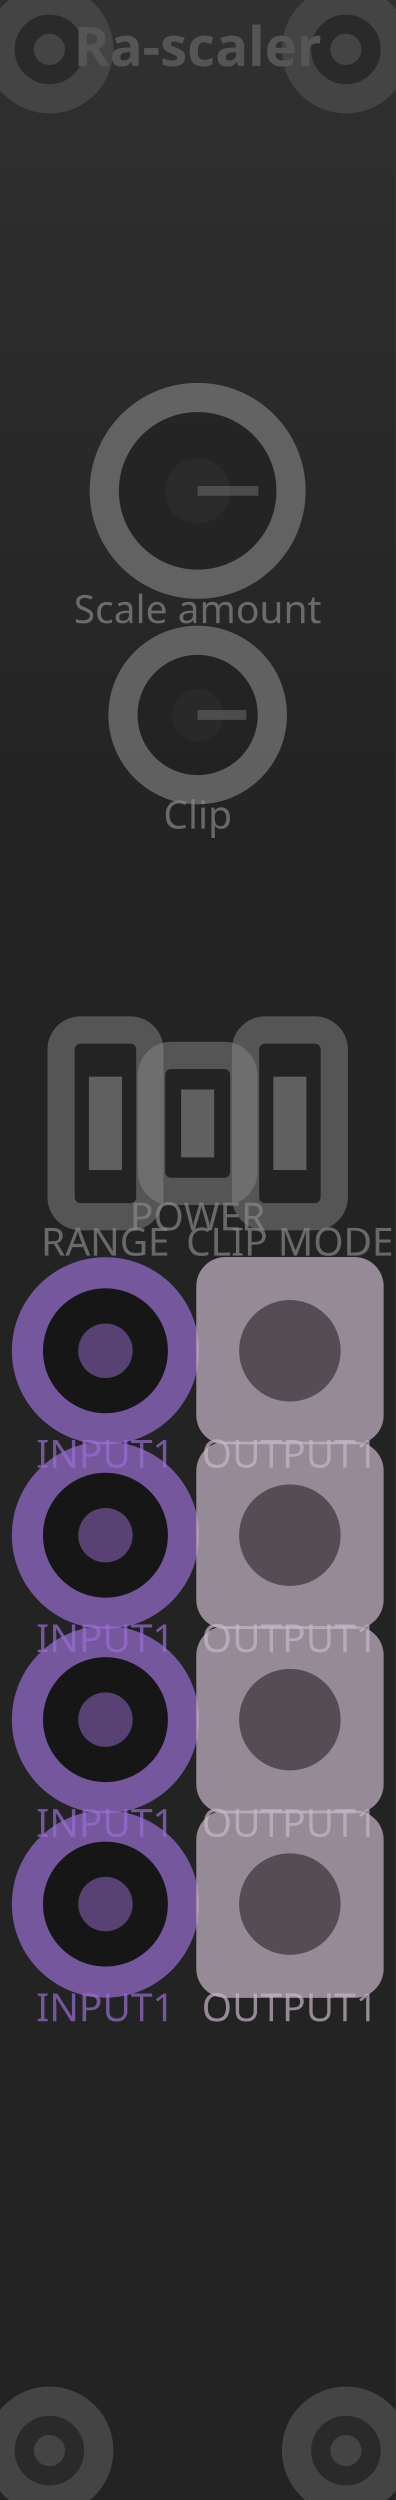
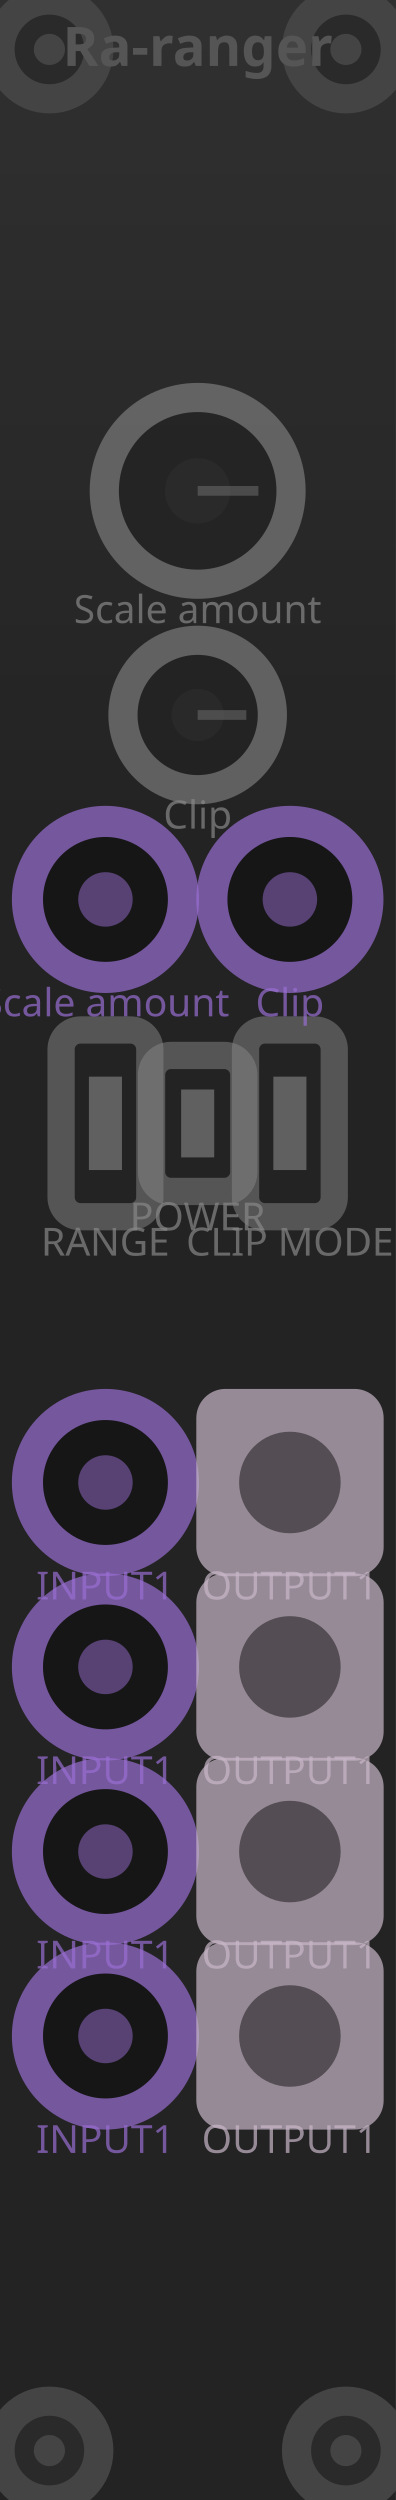
<svg xmlns="http://www.w3.org/2000/svg" viewBox="0 0 20.32 128.5" width="20.32mm" height="128.5mm">
  <g id="layer-background">
    <rect x="0.3" y="0.3" width="19.72" height="127.9" fill="none" stroke="#333" stroke-width="1.5" />
    <rect x="0" y="0.000" width="20.32" height="1.295" fill="#303031" />
    <rect x="0" y="1.285" width="20.32" height="1.295" fill="#303031" />
    <rect x="0" y="2.570" width="20.32" height="1.295" fill="#2f2f30" />
    <rect x="0" y="3.855" width="20.32" height="1.295" fill="#2f2f30" />
    <rect x="0" y="5.140" width="20.32" height="1.295" fill="#2e2e2f" />
    <rect x="0" y="6.425" width="20.32" height="1.295" fill="#2e2e2f" />
    <rect x="0" y="7.710" width="20.32" height="1.295" fill="#2e2e2f" />
    <rect x="0" y="8.995" width="20.32" height="1.295" fill="#2d2d2e" />
    <rect x="0" y="10.280" width="20.32" height="1.295" fill="#2d2d2e" />
    <rect x="0" y="11.565" width="20.32" height="1.295" fill="#2c2c2d" />
    <rect x="0" y="12.850" width="20.32" height="1.295" fill="#2c2c2d" />
    <rect x="0" y="14.135" width="20.32" height="1.295" fill="#2c2c2d" />
    <rect x="0" y="15.420" width="20.32" height="1.295" fill="#2b2b2c" />
    <rect x="0" y="16.705" width="20.32" height="1.295" fill="#2b2b2c" />
    <rect x="0" y="17.990" width="20.32" height="1.295" fill="#2a2a2b" />
    <rect x="0" y="19.275" width="20.32" height="1.295" fill="#2a2a2b" />
    <rect x="0" y="20.560" width="20.32" height="1.295" fill="#2a2a2b" />
    <rect x="0" y="21.845" width="20.32" height="1.295" fill="#29292a" />
    <rect x="0" y="23.130" width="20.32" height="1.295" fill="#29292a" />
    <rect x="0" y="24.415" width="20.32" height="1.295" fill="#29292a" />
    <rect x="0" y="25.700" width="20.32" height="1.295" fill="#282829" />
    <rect x="0" y="26.985" width="20.32" height="1.295" fill="#282829" />
    <rect x="0" y="28.270" width="20.32" height="1.295" fill="#272728" />
    <rect x="0" y="29.555" width="20.32" height="1.295" fill="#272728" />
    <rect x="0" y="30.840" width="20.32" height="1.295" fill="#272728" />
    <rect x="0" y="32.125" width="20.32" height="1.295" fill="#262627" />
    <rect x="0" y="33.410" width="20.32" height="1.295" fill="#262627" />
    <rect x="0" y="34.695" width="20.32" height="1.295" fill="#252526" />
    <rect x="0" y="35.980" width="20.32" height="1.295" fill="#252526" />
    <rect x="0" y="37.265" width="20.32" height="1.295" fill="#252526" />
    <rect x="0" y="38.550" width="20.32" height="1.295" fill="#242425" />
    <rect x="0" y="39.835" width="20.32" height="1.295" fill="#242425" />
    <rect x="0" y="41.120" width="20.32" height="1.295" fill="#232324" />
    <rect x="0" y="42.405" width="20.32" height="1.295" fill="#232324" />
    <rect x="0" y="43.690" width="20.32" height="1.295" fill="#232324" />
    <rect x="0" y="44.975" width="20.32" height="1.295" fill="#232324" />
    <rect x="0" y="46.260" width="20.32" height="1.295" fill="#232324" />
    <rect x="0" y="47.545" width="20.32" height="1.295" fill="#232324" />
    <rect x="0" y="48.830" width="20.32" height="1.295" fill="#232324" />
    <rect x="0" y="50.115" width="20.32" height="1.295" fill="#232324" />
    <rect x="0" y="51.400" width="20.32" height="1.295" fill="#232324" />
    <rect x="0" y="52.685" width="20.32" height="1.295" fill="#232324" />
    <rect x="0" y="53.970" width="20.32" height="1.295" fill="#232324" />
    <rect x="0" y="55.255" width="20.32" height="1.295" fill="#232324" />
    <rect x="0" y="56.540" width="20.32" height="1.295" fill="#232324" />
    <rect x="0" y="57.825" width="20.32" height="1.295" fill="#232324" />
    <rect x="0" y="59.110" width="20.32" height="1.295" fill="#232324" />
    <rect x="0" y="60.395" width="20.32" height="1.295" fill="#232324" />
    <rect x="0" y="61.680" width="20.32" height="1.295" fill="#232324" />
    <rect x="0" y="62.965" width="20.32" height="1.295" fill="#232324" />
    <rect x="0" y="64.250" width="20.32" height="1.295" fill="#232324" />
    <rect x="0" y="65.535" width="20.32" height="1.295" fill="#232324" />
    <rect x="0" y="66.820" width="20.32" height="1.295" fill="#232324" />
    <rect x="0" y="68.105" width="20.32" height="1.295" fill="#232324" />
    <rect x="0" y="69.390" width="20.32" height="1.295" fill="#232324" />
    <rect x="0" y="70.675" width="20.32" height="1.295" fill="#232324" />
    <rect x="0" y="71.960" width="20.32" height="1.295" fill="#232324" />
    <rect x="0" y="73.245" width="20.32" height="1.295" fill="#232324" />
    <rect x="0" y="74.530" width="20.32" height="1.295" fill="#232324" />
    <rect x="0" y="75.815" width="20.32" height="1.295" fill="#232324" />
    <rect x="0" y="77.100" width="20.32" height="1.295" fill="#232324" />
    <rect x="0" y="78.385" width="20.32" height="1.295" fill="#232324" />
    <rect x="0" y="79.670" width="20.32" height="1.295" fill="#232324" />
    <rect x="0" y="80.955" width="20.32" height="1.295" fill="#232324" />
    <rect x="0" y="82.240" width="20.32" height="1.295" fill="#232324" />
    <rect x="0" y="83.525" width="20.32" height="1.295" fill="#232324" />
    <rect x="0" y="84.810" width="20.32" height="1.295" fill="#232324" />
    <rect x="0" y="86.095" width="20.32" height="1.295" fill="#232324" />
    <rect x="0" y="87.380" width="20.32" height="1.295" fill="#232324" />
    <rect x="0" y="88.665" width="20.32" height="1.295" fill="#232324" />
    <rect x="0" y="89.950" width="20.32" height="1.295" fill="#232324" />
    <rect x="0" y="91.235" width="20.32" height="1.295" fill="#232324" />
    <rect x="0" y="92.520" width="20.32" height="1.295" fill="#232324" />
    <rect x="0" y="93.805" width="20.32" height="1.295" fill="#232324" />
    <rect x="0" y="95.090" width="20.32" height="1.295" fill="#232324" />
    <rect x="0" y="96.375" width="20.32" height="1.295" fill="#232324" />
    <rect x="0" y="97.660" width="20.32" height="1.295" fill="#232324" />
    <rect x="0" y="98.945" width="20.32" height="1.295" fill="#232324" />
    <rect x="0" y="100.230" width="20.32" height="1.295" fill="#232324" />
    <rect x="0" y="101.515" width="20.32" height="1.295" fill="#232324" />
    <rect x="0" y="102.800" width="20.32" height="1.295" fill="#232324" />
    <rect x="0" y="104.085" width="20.32" height="1.295" fill="#232324" />
    <rect x="0" y="105.370" width="20.32" height="1.295" fill="#232324" />
    <rect x="0" y="106.655" width="20.32" height="1.295" fill="#232324" />
    <rect x="0" y="107.940" width="20.32" height="1.295" fill="#232324" />
    <rect x="0" y="109.225" width="20.32" height="1.295" fill="#232324" />
    <rect x="0" y="110.510" width="20.32" height="1.295" fill="#232324" />
    <rect x="0" y="111.795" width="20.32" height="1.295" fill="#232324" />
    <rect x="0" y="113.080" width="20.32" height="1.295" fill="#232324" />
    <rect x="0" y="114.365" width="20.32" height="1.295" fill="#232324" />
    <rect x="0" y="115.650" width="20.32" height="1.295" fill="#232324" />
    <rect x="0" y="116.935" width="20.32" height="1.295" fill="#232324" />
    <rect x="0" y="118.220" width="20.32" height="1.295" fill="#232324" />
    <rect x="0" y="119.505" width="20.32" height="1.295" fill="#232324" />
    <rect x="0" y="120.790" width="20.32" height="1.295" fill="#232324" />
    <rect x="0" y="122.075" width="20.32" height="1.295" fill="#232324" />
    <rect x="0" y="123.360" width="20.32" height="1.295" fill="#232324" />
    <rect x="0" y="124.645" width="20.32" height="1.295" fill="#232324" />
    <rect x="0" y="125.930" width="20.32" height="1.295" fill="#232324" />
    <rect x="0" y="127.215" width="20.32" height="1.295" fill="#232324" />
  </g>
  <g id="layer-outlines">
    <circle cx="2.54" cy="2.54" r="2.54" fill="#2a2a2a" stroke="#444" stroke-width="1.5" />
    <circle cx="2.54" cy="2.54" r="0.8" fill="#444" />
    <circle cx="2.54" cy="125.96" r="2.54" fill="#2a2a2a" stroke="#444" stroke-width="1.5" />
    <circle cx="2.54" cy="125.96" r="0.8" fill="#444" />
    <circle cx="17.78" cy="2.54" r="2.54" fill="#2a2a2a" stroke="#444" stroke-width="1.5" />
    <circle cx="17.78" cy="2.54" r="0.8" fill="#444" />
    <circle cx="17.78" cy="125.96" r="2.54" fill="#2a2a2a" stroke="#444" stroke-width="1.5" />
    <circle cx="17.78" cy="125.96" r="0.8" fill="#444" />
    <circle cx="10.16" cy="25.23" r="4.80" fill="#222" stroke="#888" stroke-width="1.5" opacity="0.6" />
    <circle cx="10.16" cy="25.23" r="1.68" fill="#333" opacity="0.4" />
    <line x1="10.16" y1="25.23" x2="13.28" y2="25.23" stroke="#666" stroke-width="0.5" opacity="0.6" />
    <circle cx="10.16" cy="36.75" r="3.84" fill="#222" stroke="#888" stroke-width="1.5" opacity="0.6" />
    <circle cx="10.16" cy="36.75" r="1.34" fill="#333" opacity="0.4" />
    <line x1="10.16" y1="36.75" x2="12.66" y2="36.75" stroke="#666" stroke-width="0.5" opacity="0.6" />
+     <circle cx="5.42" cy="46.23" r="4.01" fill="#111" stroke="#996dd2" stroke-width="1.6" opacity="0.7" />
+     <circle cx="5.42" cy="46.23" r="1.40" fill="#996dd2" opacity="0.5" />
+     <circle cx="14.90" cy="46.23" r="4.01" fill="#111" stroke="#996dd2" stroke-width="1.6" opacity="0.7" />
+     <circle cx="14.90" cy="46.23" r="1.40" fill="#996dd2" opacity="0.5" />
    <rect x="3.14" y="52.94" width="4.56" height="9.60" rx="1" fill="none" stroke="#888" stroke-width="1.4" opacity="0.5" />
    <line x1="5.42" y1="60.14" x2="5.42" y2="55.34" stroke="#888" stroke-width="1.7" opacity="0.6" />
    <rect x="7.79" y="54.25" width="4.74" height="6.99" rx="1" fill="none" stroke="#888" stroke-width="1.4" opacity="0.5" />
    <line x1="10.16" y1="59.49" x2="10.16" y2="56.00" stroke="#888" stroke-width="1.7" opacity="0.6" />
    <rect x="12.62" y="52.94" width="4.56" height="9.60" rx="1" fill="none" stroke="#888" stroke-width="1.4" opacity="0.5" />
    <line x1="14.90" y1="60.14" x2="14.90" y2="55.34" stroke="#888" stroke-width="1.7" opacity="0.6" />
-     <circle cx="5.42" cy="69.43" r="4.01" fill="#111" stroke="#996dd2" stroke-width="1.6" opacity="0.7" />
-     <circle cx="5.42" cy="69.43" r="1.40" fill="#996dd2" opacity="0.5" />
-     <rect x="10.09" y="64.61" width="9.63" height="9.63" rx="1.5" fill="#c8b7c7" opacity="0.7" />
-     <circle cx="14.90" cy="69.43" r="2.61" fill="#111" opacity="0.5" />
-     <circle cx="5.42" cy="78.91" r="4.01" fill="#111" stroke="#996dd2" stroke-width="1.6" opacity="0.7" />
-     <circle cx="5.42" cy="78.91" r="1.40" fill="#996dd2" opacity="0.5" />
-     <rect x="10.09" y="74.10" width="9.63" height="9.63" rx="1.5" fill="#c8b7c7" opacity="0.7" />
-     <circle cx="14.90" cy="78.91" r="2.61" fill="#111" opacity="0.5" />
-     <circle cx="5.42" cy="88.39" r="4.01" fill="#111" stroke="#996dd2" stroke-width="1.6" opacity="0.7" />
-     <circle cx="5.42" cy="88.39" r="1.40" fill="#996dd2" opacity="0.5" />
-     <rect x="10.09" y="83.58" width="9.63" height="9.63" rx="1.5" fill="#c8b7c7" opacity="0.7" />
-     <circle cx="14.90" cy="88.39" r="2.61" fill="#111" opacity="0.5" />
-     <circle cx="5.42" cy="97.87" r="4.01" fill="#111" stroke="#996dd2" stroke-width="1.6" opacity="0.7" />
-     <circle cx="5.42" cy="97.87" r="1.40" fill="#996dd2" opacity="0.5" />
-     <rect x="10.09" y="93.06" width="9.63" height="9.63" rx="1.5" fill="#c8b7c7" opacity="0.7" />
-     <circle cx="14.90" cy="97.87" r="2.61" fill="#111" opacity="0.5" />
+     <circle cx="5.42" cy="76.20" r="4.01" fill="#111" stroke="#996dd2" stroke-width="1.6" opacity="0.7" />
+     <circle cx="5.42" cy="76.20" r="1.40" fill="#996dd2" opacity="0.5" />
+     <rect x="10.09" y="71.39" width="9.63" height="9.63" rx="1.5" fill="#c8b7c7" opacity="0.7" />
+     <circle cx="14.90" cy="76.20" r="2.61" fill="#111" opacity="0.5" />
+     <circle cx="5.42" cy="85.68" r="4.01" fill="#111" stroke="#996dd2" stroke-width="1.6" opacity="0.7" />
+     <circle cx="5.42" cy="85.68" r="1.40" fill="#996dd2" opacity="0.5" />
+     <rect x="10.09" y="80.87" width="9.63" height="9.63" rx="1.5" fill="#c8b7c7" opacity="0.7" />
+     <circle cx="14.90" cy="85.68" r="2.61" fill="#111" opacity="0.5" />
+     <circle cx="5.42" cy="95.17" r="4.01" fill="#111" stroke="#996dd2" stroke-width="1.6" opacity="0.7" />
+     <circle cx="5.42" cy="95.17" r="1.40" fill="#996dd2" opacity="0.5" />
+     <rect x="10.09" y="90.35" width="9.63" height="9.63" rx="1.5" fill="#c8b7c7" opacity="0.7" />
+     <circle cx="14.90" cy="95.17" r="2.61" fill="#111" opacity="0.5" />
+     <circle cx="5.42" cy="104.65" r="4.01" fill="#111" stroke="#996dd2" stroke-width="1.6" opacity="0.7" />
+     <circle cx="5.42" cy="104.65" r="1.40" fill="#996dd2" opacity="0.5" />
+     <rect x="10.09" y="99.83" width="9.63" height="9.63" rx="1.5" fill="#c8b7c7" opacity="0.7" />
+     <circle cx="14.90" cy="104.65" r="2.61" fill="#111" opacity="0.5" />
  </g>
  <g id="layer-text">
-     <text x="10.16" y="3.39" fill="#555" font-family="sans-serif" font-size="2.8" text-anchor="middle" font-weight="bold">Ra-scaler</text>
+     <text x="10.16" y="3.39" fill="#555" font-family="sans-serif" font-size="2.8" text-anchor="middle" font-weight="bold">Ra-ranger</text>
    <text x="10.16" y="32.03" fill="#888" font-family="sans-serif" font-size="2.0" text-anchor="middle" opacity="0.7">Scale amount</text>
    <text x="10.16" y="42.59" fill="#888" font-family="sans-serif" font-size="2.0" text-anchor="middle" opacity="0.7">Clip</text>
+     <text x="5.42" y="52.24" fill="#996dd2" font-family="sans-serif" font-size="2.0" text-anchor="middle" opacity="0.7">Scale amount</text>
+     <text x="14.90" y="52.24" fill="#996dd2" font-family="sans-serif" font-size="2.0" text-anchor="middle" opacity="0.7">Clip</text>
    <text x="5.42" y="64.54" fill="#888" font-family="sans-serif" font-size="2.0" text-anchor="middle" opacity="0.7">RANGE</text>
    <text x="10.16" y="63.24" fill="#888" font-family="sans-serif" font-size="2.0" text-anchor="middle" opacity="0.7">POWER</text>
    <text x="14.90" y="64.54" fill="#888" font-family="sans-serif" font-size="2.0" text-anchor="middle" opacity="0.7">CLIP MODE</text>
-     <text x="5.42" y="75.44" fill="#996dd2" font-family="sans-serif" font-size="2.0" text-anchor="middle" opacity="0.7">INPUT1</text>
-     <text x="14.90" y="75.44" fill="#c8b7c7" font-family="sans-serif" font-size="2.0" text-anchor="middle" opacity="0.7">OUTPUT1</text>
-     <text x="5.42" y="84.92" fill="#996dd2" font-family="sans-serif" font-size="2.0" text-anchor="middle" opacity="0.7">INPUT1</text>
-     <text x="14.90" y="84.92" fill="#c8b7c7" font-family="sans-serif" font-size="2.0" text-anchor="middle" opacity="0.7">OUTPUT1</text>
-     <text x="5.42" y="94.41" fill="#996dd2" font-family="sans-serif" font-size="2.0" text-anchor="middle" opacity="0.7">INPUT1</text>
-     <text x="14.90" y="94.41" fill="#c8b7c7" font-family="sans-serif" font-size="2.0" text-anchor="middle" opacity="0.7">OUTPUT1</text>
-     <text x="5.42" y="103.89" fill="#996dd2" font-family="sans-serif" font-size="2.0" text-anchor="middle" opacity="0.7">INPUT1</text>
-     <text x="14.90" y="103.89" fill="#c8b7c7" font-family="sans-serif" font-size="2.0" text-anchor="middle" opacity="0.7">OUTPUT1</text>
+     <text x="5.42" y="82.21" fill="#996dd2" font-family="sans-serif" font-size="2.0" text-anchor="middle" opacity="0.7">INPUT1</text>
+     <text x="14.90" y="82.21" fill="#c8b7c7" font-family="sans-serif" font-size="2.0" text-anchor="middle" opacity="0.7">OUTPUT1</text>
+     <text x="5.42" y="91.70" fill="#996dd2" font-family="sans-serif" font-size="2.0" text-anchor="middle" opacity="0.7">INPUT1</text>
+     <text x="14.90" y="91.70" fill="#c8b7c7" font-family="sans-serif" font-size="2.0" text-anchor="middle" opacity="0.7">OUTPUT1</text>
+     <text x="5.42" y="101.18" fill="#996dd2" font-family="sans-serif" font-size="2.0" text-anchor="middle" opacity="0.7">INPUT1</text>
+     <text x="14.90" y="101.18" fill="#c8b7c7" font-family="sans-serif" font-size="2.0" text-anchor="middle" opacity="0.7">OUTPUT1</text>
+     <text x="5.42" y="110.66" fill="#996dd2" font-family="sans-serif" font-size="2.0" text-anchor="middle" opacity="0.7">INPUT1</text>
+     <text x="14.90" y="110.66" fill="#c8b7c7" font-family="sans-serif" font-size="2.0" text-anchor="middle" opacity="0.7">OUTPUT1</text>
  </g>
</svg>
